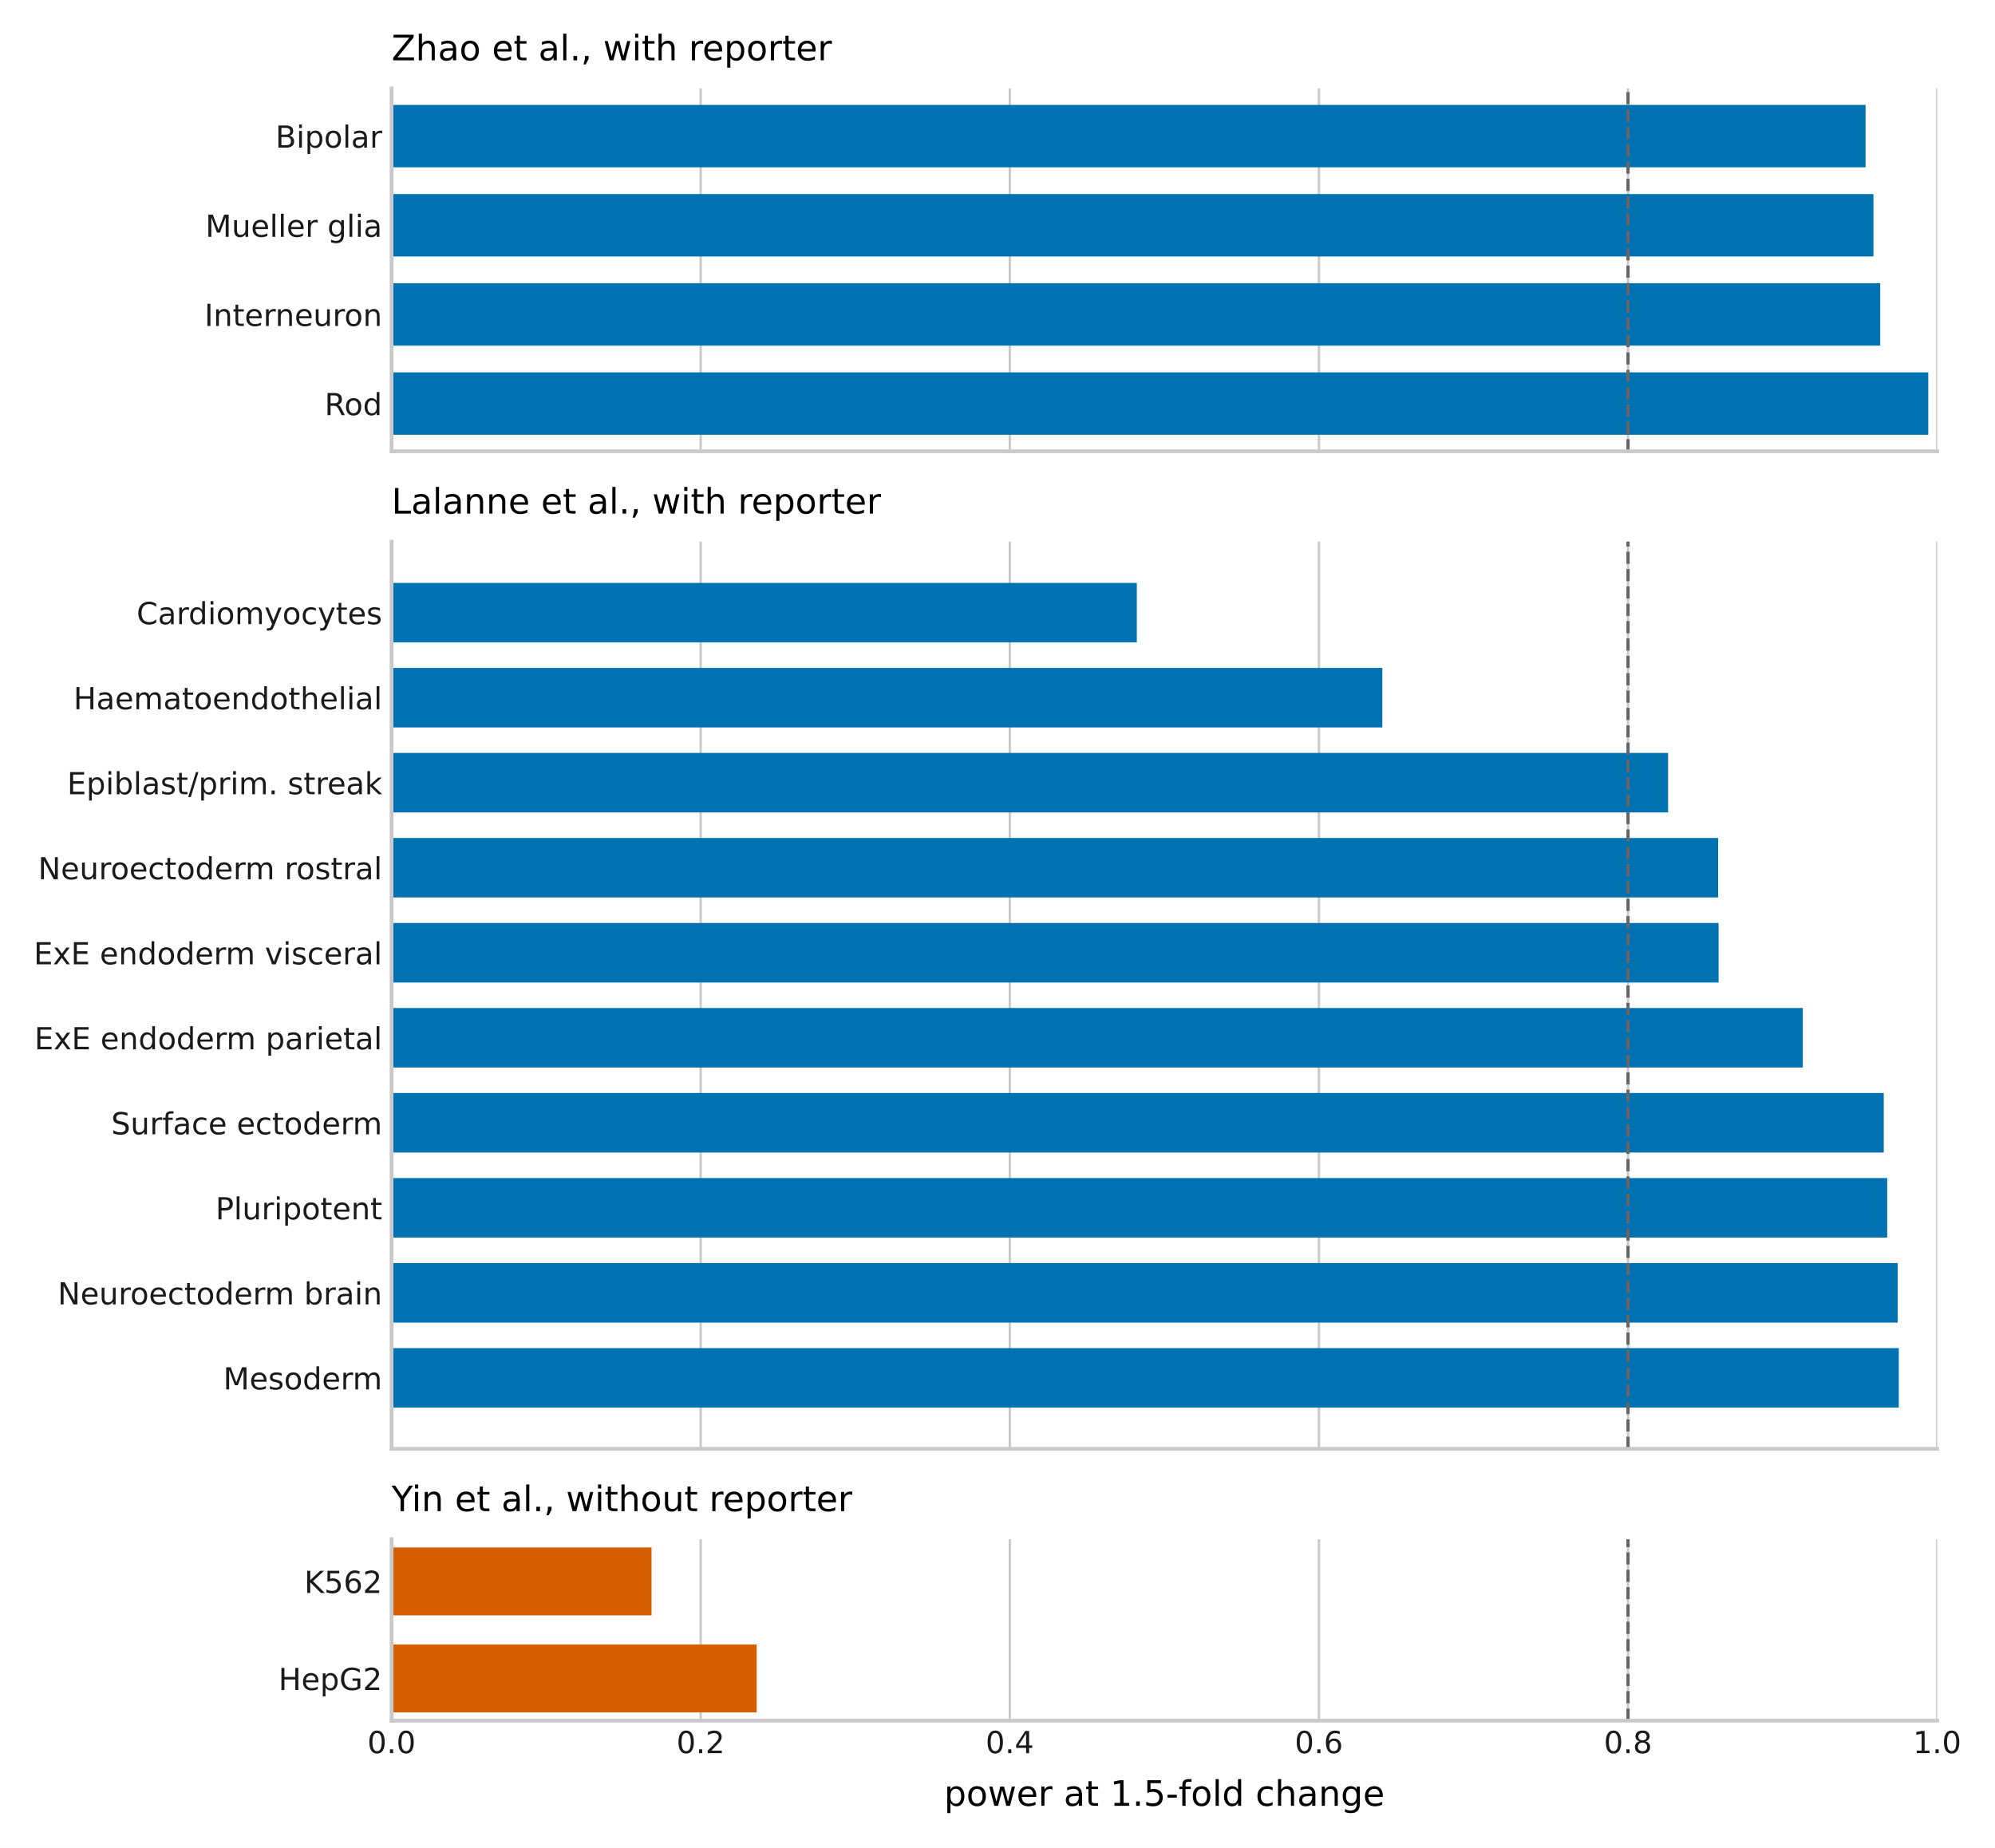
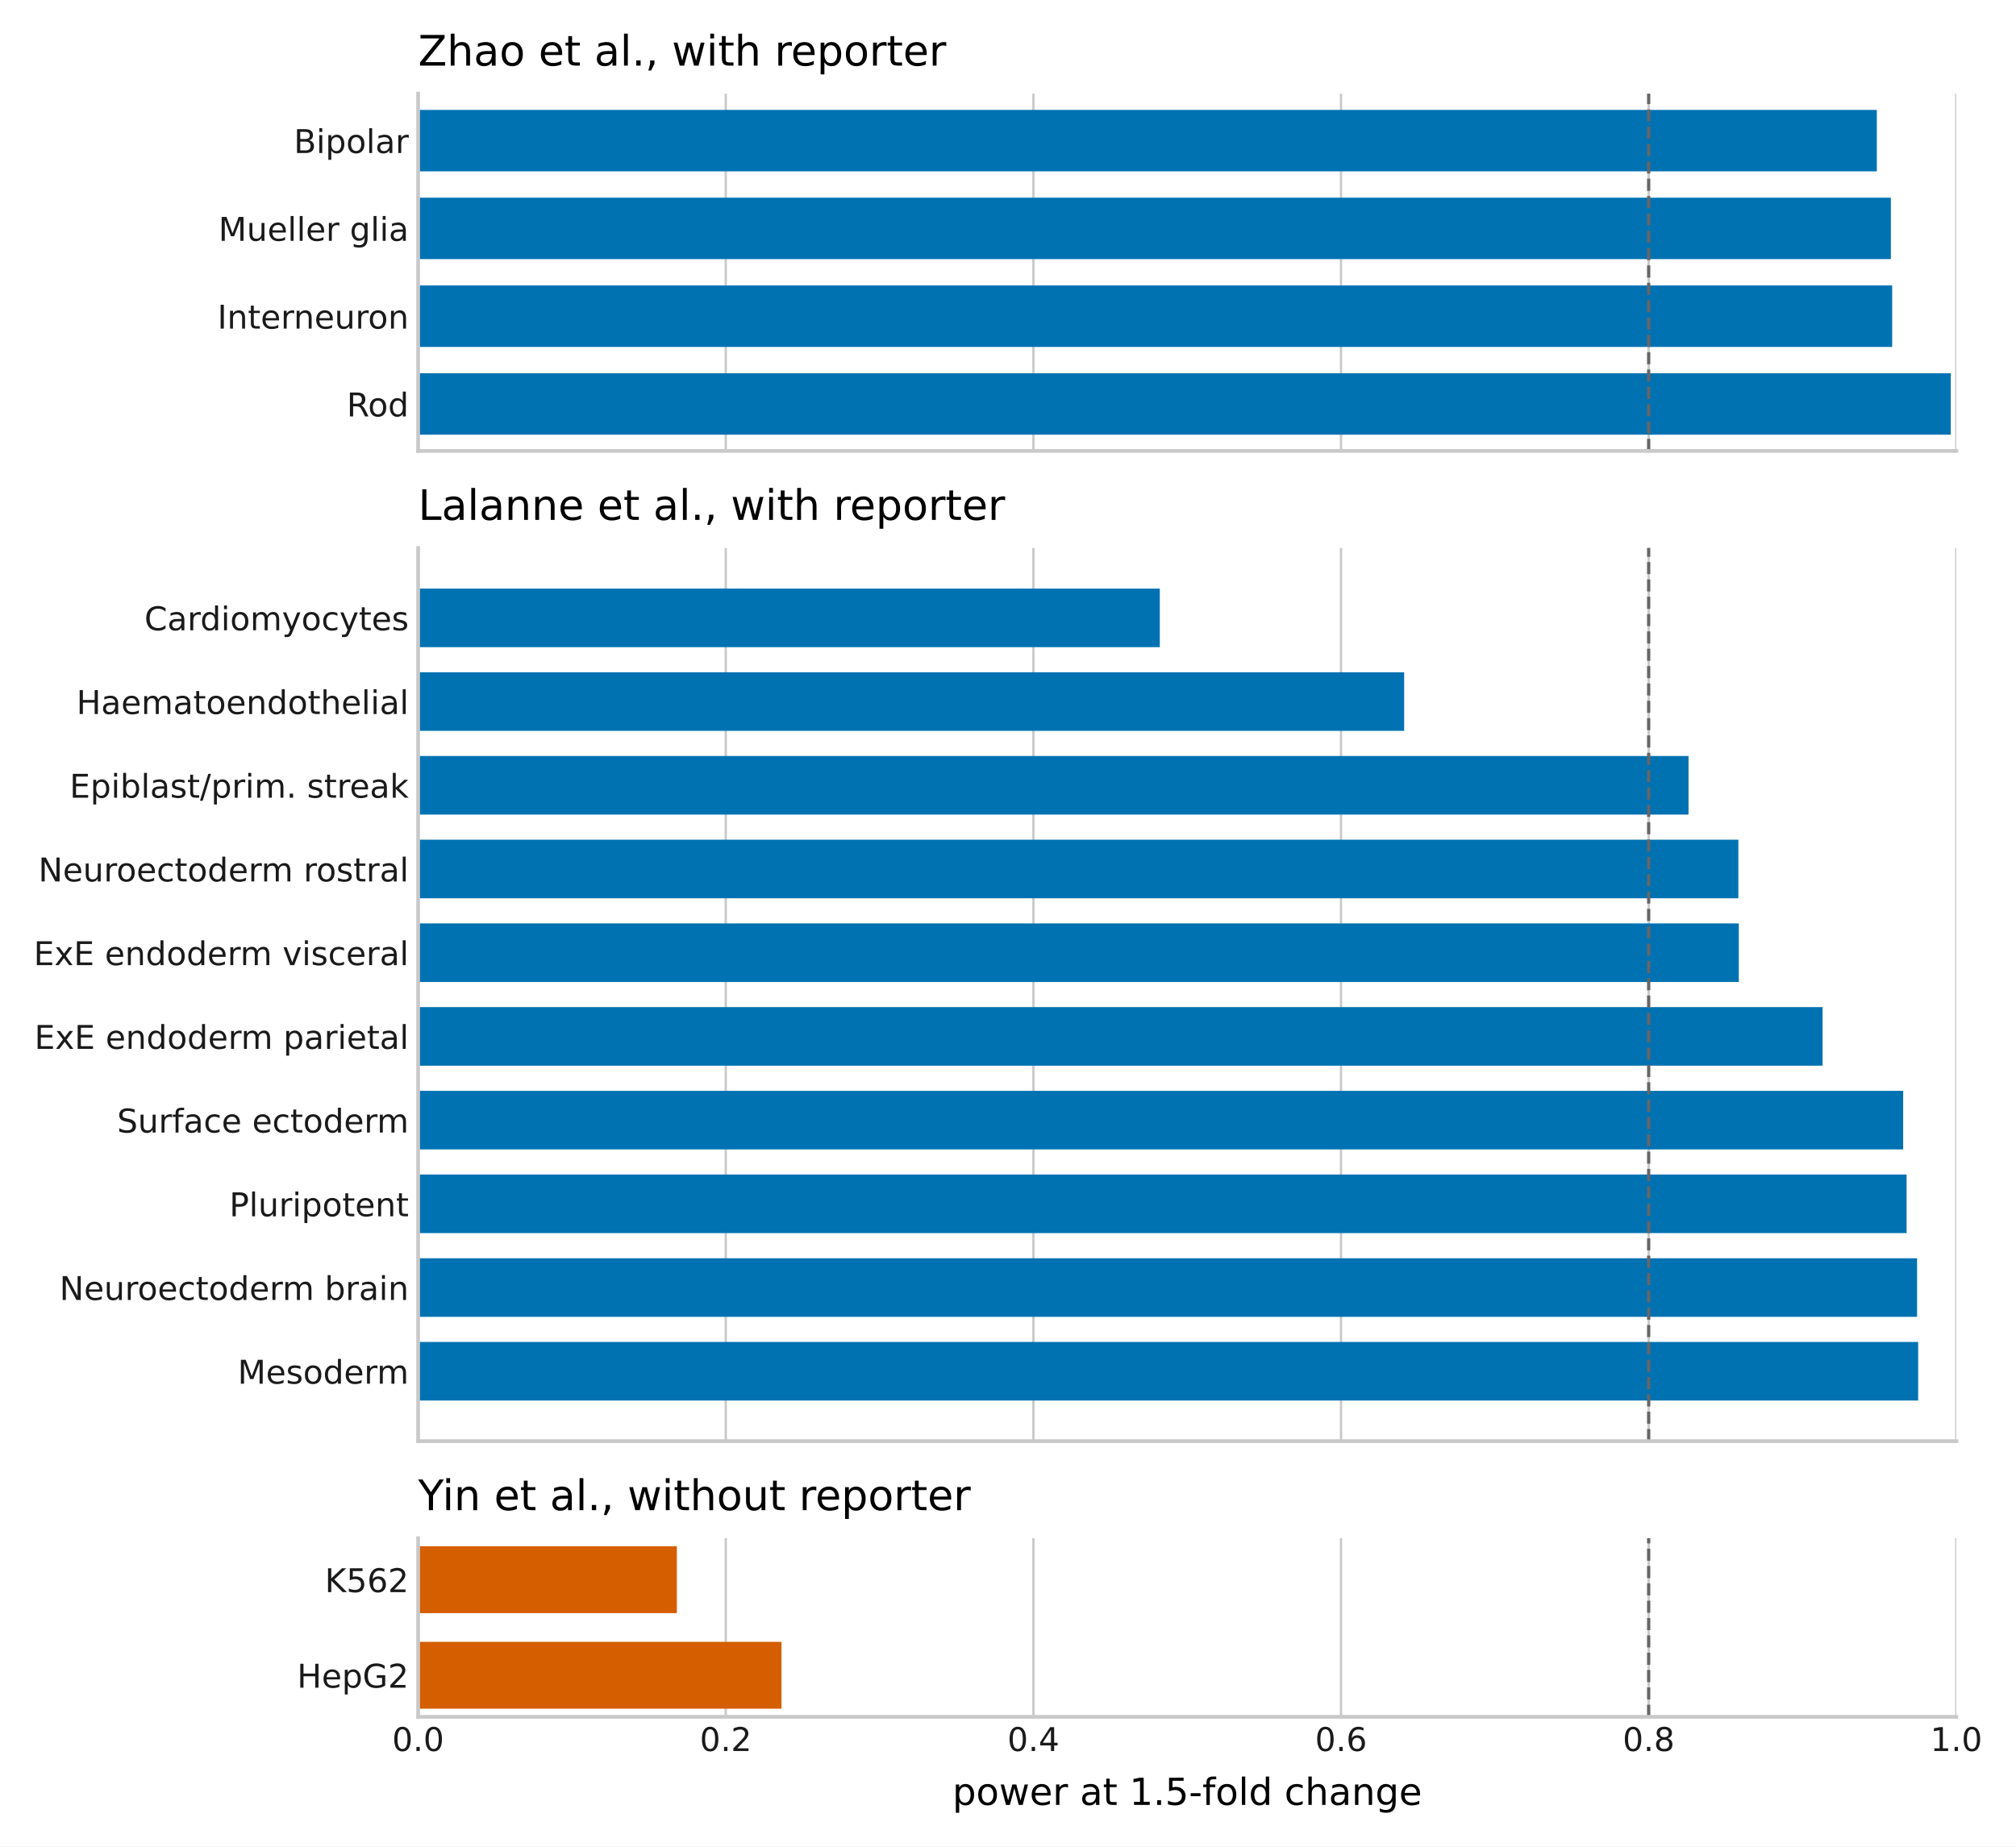
- <svg xmlns="http://www.w3.org/2000/svg" width="426.466pt" height="395.056pt" viewBox="0 0 426.466 395.056" version="1.1">
+ <svg xmlns="http://www.w3.org/2000/svg" width="431.223pt" height="395.036pt" viewBox="0 0 431.223 395.036" version="1.1">
  <defs>
    <style type="text/css">*{stroke-linejoin: round; stroke-linecap: butt}</style>
  </defs>
  <g id="figure_1">
    <g id="patch_1">
-       <path d="M 0 395.056  L 426.466 395.056  L 426.466 0  L 0 0  z " style="fill: #ffffff" />
+       <path d="M 0 395.036  L 431.223 395.036  L 431.223 0  L 0 0  z " style="fill: #ffffff" />
    </g>
    <g id="axes_1">
      <g id="patch_2">
-         <path d="M 83.705 96.478  L 414.098 96.478  L 414.098 18.899  L 83.705 18.899  z " style="fill: #ffffff" />
+         <path d="M 89.436 96.479  L 418.456 96.479  L 418.456 20.039  L 89.436 20.039  z " style="fill: #ffffff" />
      </g>
      <g id="matplotlib.axis_1">
        <g id="xtick_1">
          <g id="line2d_1">
-             <path d="M 83.705 96.478  L 83.705 18.899  " clip-path="url(#p77ab6adb18)" style="fill: none; stroke: #c9c9c9; stroke-width: 0.5; stroke-linecap: square" />
+             <path d="M 89.436 96.479  L 89.436 20.039  " clip-path="url(#p8e786398bf)" style="fill: none; stroke: #c9c9c9; stroke-width: 0.5; stroke-linecap: square" />
          </g>
          <g id="line2d_2" />
        </g>
        <g id="xtick_2">
          <g id="line2d_3">
-             <path d="M 149.784 96.478  L 149.784 18.899  " clip-path="url(#p77ab6adb18)" style="fill: none; stroke: #c9c9c9; stroke-width: 0.5; stroke-linecap: square" />
+             <path d="M 155.24 96.479  L 155.24 20.039  " clip-path="url(#p8e786398bf)" style="fill: none; stroke: #c9c9c9; stroke-width: 0.5; stroke-linecap: square" />
          </g>
          <g id="line2d_4" />
        </g>
        <g id="xtick_3">
          <g id="line2d_5">
-             <path d="M 215.862 96.478  L 215.862 18.899  " clip-path="url(#p77ab6adb18)" style="fill: none; stroke: #c9c9c9; stroke-width: 0.5; stroke-linecap: square" />
+             <path d="M 221.044 96.479  L 221.044 20.039  " clip-path="url(#p8e786398bf)" style="fill: none; stroke: #c9c9c9; stroke-width: 0.5; stroke-linecap: square" />
          </g>
          <g id="line2d_6" />
        </g>
        <g id="xtick_4">
          <g id="line2d_7">
-             <path d="M 281.941 96.478  L 281.941 18.899  " clip-path="url(#p77ab6adb18)" style="fill: none; stroke: #c9c9c9; stroke-width: 0.5; stroke-linecap: square" />
+             <path d="M 286.848 96.479  L 286.848 20.039  " clip-path="url(#p8e786398bf)" style="fill: none; stroke: #c9c9c9; stroke-width: 0.5; stroke-linecap: square" />
          </g>
          <g id="line2d_8" />
        </g>
        <g id="xtick_5">
          <g id="line2d_9">
-             <path d="M 348.019 96.478  L 348.019 18.899  " clip-path="url(#p77ab6adb18)" style="fill: none; stroke: #c9c9c9; stroke-width: 0.5; stroke-linecap: square" />
+             <path d="M 352.652 96.479  L 352.652 20.039  " clip-path="url(#p8e786398bf)" style="fill: none; stroke: #c9c9c9; stroke-width: 0.5; stroke-linecap: square" />
          </g>
          <g id="line2d_10" />
        </g>
        <g id="xtick_6">
          <g id="line2d_11">
-             <path d="M 414.098 96.478  L 414.098 18.899  " clip-path="url(#p77ab6adb18)" style="fill: none; stroke: #c9c9c9; stroke-width: 0.5; stroke-linecap: square" />
+             <path d="M 418.456 96.479  L 418.456 20.039  " clip-path="url(#p8e786398bf)" style="fill: none; stroke: #c9c9c9; stroke-width: 0.5; stroke-linecap: square" />
          </g>
          <g id="line2d_12" />
        </g>
      </g>
      <g id="matplotlib.axis_2">
        <g id="ytick_1">
          <g id="line2d_13" />
          <g id="text_1">
-             <text style="font-size: 6.5px; font-family: 'DejaVu Sans', 'Bitstream Vera Sans', 'Computer Modern Sans Serif', 'Lucida Grande', 'Verdana', 'Geneva', 'Lucid', 'Arial', 'Helvetica', 'Avant Garde', sans-serif; text-anchor: end; fill: #1a1a1a" x="81.705" y="31.566" transform="rotate(-0 81.70523 31.56608)">Bipolar</text>
+             <text style="font-size: 7px; font-family: 'DejaVu Sans', 'Bitstream Vera Sans', 'Computer Modern Sans Serif', 'Lucida Grande', 'Verdana', 'Geneva', 'Lucid', 'Arial', 'Helvetica', 'Avant Garde', sans-serif; text-anchor: end; fill: #1a1a1a" x="87.436" y="32.746" transform="rotate(-0 87.43641 32.74606)">Bipolar</text>
          </g>
        </g>
        <g id="ytick_2">
          <g id="line2d_14" />
          <g id="text_2">
-             <text style="font-size: 6.5px; font-family: 'DejaVu Sans', 'Bitstream Vera Sans', 'Computer Modern Sans Serif', 'Lucida Grande', 'Verdana', 'Geneva', 'Lucid', 'Arial', 'Helvetica', 'Avant Garde', sans-serif; text-anchor: end; fill: #1a1a1a" x="81.705" y="50.627" transform="rotate(-0 81.70523 50.6273)">Mueller glia</text>
+             <text style="font-size: 7px; font-family: 'DejaVu Sans', 'Bitstream Vera Sans', 'Computer Modern Sans Serif', 'Lucida Grande', 'Verdana', 'Geneva', 'Lucid', 'Arial', 'Helvetica', 'Avant Garde', sans-serif; text-anchor: end; fill: #1a1a1a" x="87.436" y="51.527" transform="rotate(-0 87.43641 51.52738)">Mueller glia</text>
          </g>
        </g>
        <g id="ytick_3">
          <g id="line2d_15" />
          <g id="text_3">
-             <text style="font-size: 6.5px; font-family: 'DejaVu Sans', 'Bitstream Vera Sans', 'Computer Modern Sans Serif', 'Lucida Grande', 'Verdana', 'Geneva', 'Lucid', 'Arial', 'Helvetica', 'Avant Garde', sans-serif; text-anchor: end; fill: #1a1a1a" x="81.705" y="69.688" transform="rotate(-0 81.70523 69.68827)">Interneuron</text>
+             <text style="font-size: 7px; font-family: 'DejaVu Sans', 'Bitstream Vera Sans', 'Computer Modern Sans Serif', 'Lucida Grande', 'Verdana', 'Geneva', 'Lucid', 'Arial', 'Helvetica', 'Avant Garde', sans-serif; text-anchor: end; fill: #1a1a1a" x="87.436" y="70.309" transform="rotate(-0 87.43641 70.30871)">Interneuron</text>
          </g>
        </g>
        <g id="ytick_4">
          <g id="line2d_16" />
          <g id="text_4">
-             <text style="font-size: 6.5px; font-family: 'DejaVu Sans', 'Bitstream Vera Sans', 'Computer Modern Sans Serif', 'Lucida Grande', 'Verdana', 'Geneva', 'Lucid', 'Arial', 'Helvetica', 'Avant Garde', sans-serif; text-anchor: end; fill: #1a1a1a" x="81.705" y="88.75" transform="rotate(-0 81.70523 88.74975)">Rod</text>
+             <text style="font-size: 7px; font-family: 'DejaVu Sans', 'Bitstream Vera Sans', 'Computer Modern Sans Serif', 'Lucida Grande', 'Verdana', 'Geneva', 'Lucid', 'Arial', 'Helvetica', 'Avant Garde', sans-serif; text-anchor: end; fill: #1a1a1a" x="87.436" y="89.09" transform="rotate(-0 87.43641 89.09004)">Rod</text>
          </g>
        </g>
      </g>
      <g id="patch_3">
-         <path d="M 83.705 22.425  L 398.798 22.425  L 398.798 35.768  L 83.705 35.768  z " clip-path="url(#p77ab6adb18)" style="fill: #0072b2" />
+         <path d="M 89.436 23.513  L 401.453 23.513  L 401.453 36.66  L 89.436 36.66  z " clip-path="url(#p8e786398bf)" style="fill: #0072b2" />
      </g>
      <g id="patch_4">
-         <path d="M 83.705 41.486  L 400.476 41.486  L 400.476 54.829  L 83.705 54.829  z " clip-path="url(#p77ab6adb18)" style="fill: #0072b2" />
+         <path d="M 89.436 42.294  L 404.459 42.294  L 404.459 55.441  L 89.436 55.441  z " clip-path="url(#p8e786398bf)" style="fill: #0072b2" />
      </g>
      <g id="patch_5">
-         <path d="M 83.705 60.548  L 401.931 60.548  L 401.931 73.89  L 83.705 73.89  z " clip-path="url(#p77ab6adb18)" style="fill: #0072b2" />
+         <path d="M 89.436 61.076  L 404.738 61.076  L 404.738 74.223  L 89.436 74.223  z " clip-path="url(#p8e786398bf)" style="fill: #0072b2" />
      </g>
      <g id="patch_6">
-         <path d="M 83.705 79.609  L 412.202 79.609  L 412.202 92.952  L 83.705 92.952  z " clip-path="url(#p77ab6adb18)" style="fill: #0072b2" />
+         <path d="M 89.436 79.857  L 417.268 79.857  L 417.268 93.004  L 89.436 93.004  z " clip-path="url(#p8e786398bf)" style="fill: #0072b2" />
      </g>
      <g id="line2d_17">
-         <path d="M 348.019 96.478  L 348.019 18.899  " clip-path="url(#p77ab6adb18)" style="fill: none; stroke-dasharray: 2.59,1.12; stroke-dashoffset: 0; stroke: #666666; stroke-width: 0.7" />
+         <path d="M 352.652 96.479  L 352.652 20.039  " clip-path="url(#p8e786398bf)" style="fill: none; stroke-dasharray: 2.59,1.12; stroke-dashoffset: 0; stroke: #666666; stroke-width: 0.7" />
      </g>
      <g id="patch_7">
-         <path d="M 83.705 96.478  L 83.705 18.899  " style="fill: none; stroke: #c9c9c9; stroke-width: 0.8; stroke-linejoin: miter; stroke-linecap: square" />
+         <path d="M 89.436 96.479  L 89.436 20.039  " style="fill: none; stroke: #c9c9c9; stroke-width: 0.8; stroke-linejoin: miter; stroke-linecap: square" />
      </g>
      <g id="patch_8">
-         <path d="M 83.705 96.478  L 414.098 96.478  " style="fill: none; stroke: #c9c9c9; stroke-width: 0.8; stroke-linejoin: miter; stroke-linecap: square" />
+         <path d="M 89.436 96.479  L 418.456 96.479  " style="fill: none; stroke: #c9c9c9; stroke-width: 0.8; stroke-linejoin: miter; stroke-linecap: square" />
      </g>
      <g id="text_5">
-         <text style="font-size: 7.5px; font-family: 'DejaVu Sans', 'Bitstream Vera Sans', 'Computer Modern Sans Serif', 'Lucida Grande', 'Verdana', 'Geneva', 'Lucid', 'Arial', 'Helvetica', 'Avant Garde', sans-serif; text-anchor: start" x="83.705" y="12.899" transform="rotate(-0 83.70523 12.89883)">Zhao et al., with reporter</text>
+         <text style="font-size: 9px; font-family: 'DejaVu Sans', 'Bitstream Vera Sans', 'Computer Modern Sans Serif', 'Lucida Grande', 'Verdana', 'Geneva', 'Lucid', 'Arial', 'Helvetica', 'Avant Garde', sans-serif; text-anchor: start" x="89.436" y="14.039" transform="rotate(-0 89.43641 14.03859)">Zhao et al., with reporter</text>
      </g>
    </g>
    <g id="axes_2">
      <g id="patch_9">
-         <path d="M 83.705 309.746  L 414.098 309.746  L 414.098 115.798  L 83.705 115.798  z " style="fill: #ffffff" />
+         <path d="M 89.436 308.339  L 418.456 308.339  L 418.456 117.239  L 89.436 117.239  z " style="fill: #ffffff" />
      </g>
      <g id="matplotlib.axis_3">
        <g id="xtick_7">
          <g id="line2d_18">
-             <path d="M 83.705 309.746  L 83.705 115.798  " clip-path="url(#p8d967ccd4c)" style="fill: none; stroke: #c9c9c9; stroke-width: 0.5; stroke-linecap: square" />
+             <path d="M 89.436 308.339  L 89.436 117.239  " clip-path="url(#pe00ef1f919)" style="fill: none; stroke: #c9c9c9; stroke-width: 0.5; stroke-linecap: square" />
          </g>
          <g id="line2d_19" />
        </g>
        <g id="xtick_8">
          <g id="line2d_20">
-             <path d="M 149.784 309.746  L 149.784 115.798  " clip-path="url(#p8d967ccd4c)" style="fill: none; stroke: #c9c9c9; stroke-width: 0.5; stroke-linecap: square" />
+             <path d="M 155.24 308.339  L 155.24 117.239  " clip-path="url(#pe00ef1f919)" style="fill: none; stroke: #c9c9c9; stroke-width: 0.5; stroke-linecap: square" />
          </g>
          <g id="line2d_21" />
        </g>
        <g id="xtick_9">
          <g id="line2d_22">
-             <path d="M 215.862 309.746  L 215.862 115.798  " clip-path="url(#p8d967ccd4c)" style="fill: none; stroke: #c9c9c9; stroke-width: 0.5; stroke-linecap: square" />
+             <path d="M 221.044 308.339  L 221.044 117.239  " clip-path="url(#pe00ef1f919)" style="fill: none; stroke: #c9c9c9; stroke-width: 0.5; stroke-linecap: square" />
          </g>
          <g id="line2d_23" />
        </g>
        <g id="xtick_10">
          <g id="line2d_24">
-             <path d="M 281.941 309.746  L 281.941 115.798  " clip-path="url(#p8d967ccd4c)" style="fill: none; stroke: #c9c9c9; stroke-width: 0.5; stroke-linecap: square" />
+             <path d="M 286.848 308.339  L 286.848 117.239  " clip-path="url(#pe00ef1f919)" style="fill: none; stroke: #c9c9c9; stroke-width: 0.5; stroke-linecap: square" />
          </g>
          <g id="line2d_25" />
        </g>
        <g id="xtick_11">
          <g id="line2d_26">
-             <path d="M 348.019 309.746  L 348.019 115.798  " clip-path="url(#p8d967ccd4c)" style="fill: none; stroke: #c9c9c9; stroke-width: 0.5; stroke-linecap: square" />
+             <path d="M 352.652 308.339  L 352.652 117.239  " clip-path="url(#pe00ef1f919)" style="fill: none; stroke: #c9c9c9; stroke-width: 0.5; stroke-linecap: square" />
          </g>
          <g id="line2d_27" />
        </g>
        <g id="xtick_12">
          <g id="line2d_28">
-             <path d="M 414.098 309.746  L 414.098 115.798  " clip-path="url(#p8d967ccd4c)" style="fill: none; stroke: #c9c9c9; stroke-width: 0.5; stroke-linecap: square" />
+             <path d="M 418.456 308.339  L 418.456 117.239  " clip-path="url(#pe00ef1f919)" style="fill: none; stroke: #c9c9c9; stroke-width: 0.5; stroke-linecap: square" />
          </g>
          <g id="line2d_29" />
        </g>
      </g>
      <g id="matplotlib.axis_4">
        <g id="ytick_5">
          <g id="line2d_30" />
          <g id="text_6">
-             <text style="font-size: 6.5px; font-family: 'DejaVu Sans', 'Bitstream Vera Sans', 'Computer Modern Sans Serif', 'Lucida Grande', 'Verdana', 'Geneva', 'Lucid', 'Arial', 'Helvetica', 'Avant Garde', sans-serif; text-anchor: end; fill: #1a1a1a" x="81.705" y="133.445" transform="rotate(-0 81.70523 133.4452)">Cardiomyocytes</text>
+             <text style="font-size: 7px; font-family: 'DejaVu Sans', 'Bitstream Vera Sans', 'Computer Modern Sans Serif', 'Lucida Grande', 'Verdana', 'Geneva', 'Lucid', 'Arial', 'Helvetica', 'Avant Garde', sans-serif; text-anchor: end; fill: #1a1a1a" x="87.436" y="134.853" transform="rotate(-0 87.43641 134.8529)">Cardiomyocytes</text>
          </g>
        </g>
        <g id="ytick_6">
          <g id="line2d_31" />
          <g id="text_7">
-             <text style="font-size: 6.5px; font-family: 'DejaVu Sans', 'Bitstream Vera Sans', 'Computer Modern Sans Serif', 'Lucida Grande', 'Verdana', 'Geneva', 'Lucid', 'Arial', 'Helvetica', 'Avant Garde', sans-serif; text-anchor: end; fill: #1a1a1a" x="81.705" y="151.622" transform="rotate(-0 81.70523 151.6222)">Haematoendothelial</text>
+             <text style="font-size: 7px; font-family: 'DejaVu Sans', 'Bitstream Vera Sans', 'Computer Modern Sans Serif', 'Lucida Grande', 'Verdana', 'Geneva', 'Lucid', 'Arial', 'Helvetica', 'Avant Garde', sans-serif; text-anchor: end; fill: #1a1a1a" x="87.436" y="152.763" transform="rotate(-0 87.43641 152.7629)">Haematoendothelial</text>
          </g>
        </g>
        <g id="ytick_7">
          <g id="line2d_32" />
          <g id="text_8">
-             <text style="font-size: 6.5px; font-family: 'DejaVu Sans', 'Bitstream Vera Sans', 'Computer Modern Sans Serif', 'Lucida Grande', 'Verdana', 'Geneva', 'Lucid', 'Arial', 'Helvetica', 'Avant Garde', sans-serif; text-anchor: end; fill: #1a1a1a" x="81.705" y="169.799" transform="rotate(-0 81.70523 169.7991)">Epiblast/prim. streak</text>
+             <text style="font-size: 7px; font-family: 'DejaVu Sans', 'Bitstream Vera Sans', 'Computer Modern Sans Serif', 'Lucida Grande', 'Verdana', 'Geneva', 'Lucid', 'Arial', 'Helvetica', 'Avant Garde', sans-serif; text-anchor: end; fill: #1a1a1a" x="87.436" y="170.673" transform="rotate(-0 87.43641 170.673)">Epiblast/prim. streak</text>
          </g>
        </g>
        <g id="ytick_8">
          <g id="line2d_33" />
          <g id="text_9">
-             <text style="font-size: 6.5px; font-family: 'DejaVu Sans', 'Bitstream Vera Sans', 'Computer Modern Sans Serif', 'Lucida Grande', 'Verdana', 'Geneva', 'Lucid', 'Arial', 'Helvetica', 'Avant Garde', sans-serif; text-anchor: end; fill: #1a1a1a" x="81.705" y="187.976" transform="rotate(-0 81.70523 187.9761)">Neuroectoderm rostral</text>
+             <text style="font-size: 7px; font-family: 'DejaVu Sans', 'Bitstream Vera Sans', 'Computer Modern Sans Serif', 'Lucida Grande', 'Verdana', 'Geneva', 'Lucid', 'Arial', 'Helvetica', 'Avant Garde', sans-serif; text-anchor: end; fill: #1a1a1a" x="87.436" y="188.583" transform="rotate(-0 87.43641 188.583)">Neuroectoderm rostral</text>
          </g>
        </g>
        <g id="ytick_9">
          <g id="line2d_34" />
          <g id="text_10">
-             <text style="font-size: 6.5px; font-family: 'DejaVu Sans', 'Bitstream Vera Sans', 'Computer Modern Sans Serif', 'Lucida Grande', 'Verdana', 'Geneva', 'Lucid', 'Arial', 'Helvetica', 'Avant Garde', sans-serif; text-anchor: end; fill: #1a1a1a" x="81.705" y="206.153" transform="rotate(-0 81.70523 206.153)">ExE endoderm visceral</text>
+             <text style="font-size: 7px; font-family: 'DejaVu Sans', 'Bitstream Vera Sans', 'Computer Modern Sans Serif', 'Lucida Grande', 'Verdana', 'Geneva', 'Lucid', 'Arial', 'Helvetica', 'Avant Garde', sans-serif; text-anchor: end; fill: #1a1a1a" x="87.436" y="206.493" transform="rotate(-0 87.43641 206.493)">ExE endoderm visceral</text>
          </g>
        </g>
        <g id="ytick_10">
          <g id="line2d_35" />
          <g id="text_11">
-             <text style="font-size: 6.5px; font-family: 'DejaVu Sans', 'Bitstream Vera Sans', 'Computer Modern Sans Serif', 'Lucida Grande', 'Verdana', 'Geneva', 'Lucid', 'Arial', 'Helvetica', 'Avant Garde', sans-serif; text-anchor: end; fill: #1a1a1a" x="81.705" y="224.33" transform="rotate(-0 81.70523 224.3299)">ExE endoderm parietal</text>
+             <text style="font-size: 7px; font-family: 'DejaVu Sans', 'Bitstream Vera Sans', 'Computer Modern Sans Serif', 'Lucida Grande', 'Verdana', 'Geneva', 'Lucid', 'Arial', 'Helvetica', 'Avant Garde', sans-serif; text-anchor: end; fill: #1a1a1a" x="87.436" y="224.403" transform="rotate(-0 87.43641 224.4031)">ExE endoderm parietal</text>
          </g>
        </g>
        <g id="ytick_11">
          <g id="line2d_36" />
          <g id="text_12">
-             <text style="font-size: 6.5px; font-family: 'DejaVu Sans', 'Bitstream Vera Sans', 'Computer Modern Sans Serif', 'Lucida Grande', 'Verdana', 'Geneva', 'Lucid', 'Arial', 'Helvetica', 'Avant Garde', sans-serif; text-anchor: end; fill: #1a1a1a" x="81.705" y="242.507" transform="rotate(-0 81.70523 242.5069)">Surface ectoderm</text>
+             <text style="font-size: 7px; font-family: 'DejaVu Sans', 'Bitstream Vera Sans', 'Computer Modern Sans Serif', 'Lucida Grande', 'Verdana', 'Geneva', 'Lucid', 'Arial', 'Helvetica', 'Avant Garde', sans-serif; text-anchor: end; fill: #1a1a1a" x="87.436" y="242.313" transform="rotate(-0 87.43641 242.3131)">Surface ectoderm</text>
          </g>
        </g>
        <g id="ytick_12">
          <g id="line2d_37" />
          <g id="text_13">
-             <text style="font-size: 6.5px; font-family: 'DejaVu Sans', 'Bitstream Vera Sans', 'Computer Modern Sans Serif', 'Lucida Grande', 'Verdana', 'Geneva', 'Lucid', 'Arial', 'Helvetica', 'Avant Garde', sans-serif; text-anchor: end; fill: #1a1a1a" x="81.705" y="260.684" transform="rotate(-0 81.70523 260.6838)">Pluripotent</text>
+             <text style="font-size: 7px; font-family: 'DejaVu Sans', 'Bitstream Vera Sans', 'Computer Modern Sans Serif', 'Lucida Grande', 'Verdana', 'Geneva', 'Lucid', 'Arial', 'Helvetica', 'Avant Garde', sans-serif; text-anchor: end; fill: #1a1a1a" x="87.436" y="260.223" transform="rotate(-0 87.43641 260.2231)">Pluripotent</text>
          </g>
        </g>
        <g id="ytick_13">
          <g id="line2d_38" />
          <g id="text_14">
-             <text style="font-size: 6.5px; font-family: 'DejaVu Sans', 'Bitstream Vera Sans', 'Computer Modern Sans Serif', 'Lucida Grande', 'Verdana', 'Geneva', 'Lucid', 'Arial', 'Helvetica', 'Avant Garde', sans-serif; text-anchor: end; fill: #1a1a1a" x="81.705" y="278.861" transform="rotate(-0 81.70523 278.8608)">Neuroectoderm brain</text>
+             <text style="font-size: 7px; font-family: 'DejaVu Sans', 'Bitstream Vera Sans', 'Computer Modern Sans Serif', 'Lucida Grande', 'Verdana', 'Geneva', 'Lucid', 'Arial', 'Helvetica', 'Avant Garde', sans-serif; text-anchor: end; fill: #1a1a1a" x="87.436" y="278.133" transform="rotate(-0 87.43641 278.1331)">Neuroectoderm brain</text>
          </g>
        </g>
        <g id="ytick_14">
          <g id="line2d_39" />
          <g id="text_15">
-             <text style="font-size: 6.5px; font-family: 'DejaVu Sans', 'Bitstream Vera Sans', 'Computer Modern Sans Serif', 'Lucida Grande', 'Verdana', 'Geneva', 'Lucid', 'Arial', 'Helvetica', 'Avant Garde', sans-serif; text-anchor: end; fill: #1a1a1a" x="81.705" y="297.038" transform="rotate(-0 81.70523 297.0377)">Mesoderm</text>
+             <text style="font-size: 7px; font-family: 'DejaVu Sans', 'Bitstream Vera Sans', 'Computer Modern Sans Serif', 'Lucida Grande', 'Verdana', 'Geneva', 'Lucid', 'Arial', 'Helvetica', 'Avant Garde', sans-serif; text-anchor: end; fill: #1a1a1a" x="87.436" y="296.043" transform="rotate(-0 87.43641 296.0432)">Mesoderm</text>
          </g>
        </g>
      </g>
      <g id="patch_10">
-         <path d="M 83.705 124.614  L 243.014 124.614  L 243.014 137.338  L 83.705 137.338  z " clip-path="url(#p8d967ccd4c)" style="fill: #0072b2" />
+         <path d="M 89.436 125.925  L 248.083 125.925  L 248.083 138.462  L 89.436 138.462  z " clip-path="url(#pe00ef1f919)" style="fill: #0072b2" />
      </g>
      <g id="patch_11">
-         <path d="M 83.705 142.791  L 295.498 142.791  L 295.498 155.515  L 83.705 155.515  z " clip-path="url(#p8d967ccd4c)" style="fill: #0072b2" />
+         <path d="M 89.436 143.835  L 300.35 143.835  L 300.35 156.372  L 89.436 156.372  z " clip-path="url(#pe00ef1f919)" style="fill: #0072b2" />
      </g>
      <g id="patch_12">
-         <path d="M 83.705 160.968  L 356.58 160.968  L 356.58 173.692  L 83.705 173.692  z " clip-path="url(#p8d967ccd4c)" style="fill: #0072b2" />
+         <path d="M 89.436 161.745  L 361.178 161.745  L 361.178 174.282  L 89.436 174.282  z " clip-path="url(#pe00ef1f919)" style="fill: #0072b2" />
      </g>
      <g id="patch_13">
-         <path d="M 83.705 179.145  L 367.281 179.145  L 367.281 191.869  L 83.705 191.869  z " clip-path="url(#p8d967ccd4c)" style="fill: #0072b2" />
+         <path d="M 89.436 179.655  L 371.835 179.655  L 371.835 192.192  L 89.436 192.192  z " clip-path="url(#pe00ef1f919)" style="fill: #0072b2" />
      </g>
      <g id="patch_14">
-         <path d="M 83.705 197.322  L 367.379 197.322  L 367.379 210.045  L 83.705 210.045  z " clip-path="url(#p8d967ccd4c)" style="fill: #0072b2" />
+         <path d="M 89.436 197.565  L 371.932 197.565  L 371.932 210.102  L 89.436 210.102  z " clip-path="url(#pe00ef1f919)" style="fill: #0072b2" />
      </g>
      <g id="patch_15">
-         <path d="M 83.705 215.499  L 385.376 215.499  L 385.376 228.222  L 83.705 228.222  z " clip-path="url(#p8d967ccd4c)" style="fill: #0072b2" />
+         <path d="M 89.436 215.475  L 389.854 215.475  L 389.854 228.012  L 89.436 228.012  z " clip-path="url(#pe00ef1f919)" style="fill: #0072b2" />
      </g>
      <g id="patch_16">
-         <path d="M 83.705 233.675  L 402.683 233.675  L 402.683 246.399  L 83.705 246.399  z " clip-path="url(#p8d967ccd4c)" style="fill: #0072b2" />
+         <path d="M 89.436 233.385  L 407.089 233.385  L 407.089 245.922  L 89.436 245.922  z " clip-path="url(#pe00ef1f919)" style="fill: #0072b2" />
      </g>
      <g id="patch_17">
-         <path d="M 83.705 251.852  L 403.421 251.852  L 403.421 264.576  L 83.705 264.576  z " clip-path="url(#p8d967ccd4c)" style="fill: #0072b2" />
+         <path d="M 89.436 251.295  L 407.824 251.295  L 407.824 263.832  L 89.436 263.832  z " clip-path="url(#pe00ef1f919)" style="fill: #0072b2" />
      </g>
      <g id="patch_18">
-         <path d="M 83.705 270.029  L 405.666 270.029  L 405.666 282.753  L 83.705 282.753  z " clip-path="url(#p8d967ccd4c)" style="fill: #0072b2" />
+         <path d="M 89.436 269.205  L 410.06 269.205  L 410.06 281.742  L 89.436 281.742  z " clip-path="url(#pe00ef1f919)" style="fill: #0072b2" />
      </g>
      <g id="patch_19">
-         <path d="M 83.705 288.206  L 405.899 288.206  L 405.899 300.93  L 83.705 300.93  z " clip-path="url(#p8d967ccd4c)" style="fill: #0072b2" />
+         <path d="M 89.436 287.115  L 410.292 287.115  L 410.292 299.652  L 89.436 299.652  z " clip-path="url(#pe00ef1f919)" style="fill: #0072b2" />
      </g>
      <g id="line2d_40">
-         <path d="M 348.019 309.746  L 348.019 115.798  " clip-path="url(#p8d967ccd4c)" style="fill: none; stroke-dasharray: 2.59,1.12; stroke-dashoffset: 0; stroke: #666666; stroke-width: 0.7" />
+         <path d="M 352.652 308.339  L 352.652 117.239  " clip-path="url(#pe00ef1f919)" style="fill: none; stroke-dasharray: 2.59,1.12; stroke-dashoffset: 0; stroke: #666666; stroke-width: 0.7" />
      </g>
      <g id="patch_20">
-         <path d="M 83.705 309.746  L 83.705 115.798  " style="fill: none; stroke: #c9c9c9; stroke-width: 0.8; stroke-linejoin: miter; stroke-linecap: square" />
+         <path d="M 89.436 308.339  L 89.436 117.239  " style="fill: none; stroke: #c9c9c9; stroke-width: 0.8; stroke-linejoin: miter; stroke-linecap: square" />
      </g>
      <g id="patch_21">
-         <path d="M 83.705 309.746  L 414.098 309.746  " style="fill: none; stroke: #c9c9c9; stroke-width: 0.8; stroke-linejoin: miter; stroke-linecap: square" />
+         <path d="M 89.436 308.339  L 418.456 308.339  " style="fill: none; stroke: #c9c9c9; stroke-width: 0.8; stroke-linejoin: miter; stroke-linecap: square" />
      </g>
      <g id="text_16">
-         <text style="font-size: 7.5px; font-family: 'DejaVu Sans', 'Bitstream Vera Sans', 'Computer Modern Sans Serif', 'Lucida Grande', 'Verdana', 'Geneva', 'Lucid', 'Arial', 'Helvetica', 'Avant Garde', sans-serif; text-anchor: start" x="83.705" y="109.798" transform="rotate(-0 83.70523 109.798)">Lalanne et al., with reporter</text>
+         <text style="font-size: 9px; font-family: 'DejaVu Sans', 'Bitstream Vera Sans', 'Computer Modern Sans Serif', 'Lucida Grande', 'Verdana', 'Geneva', 'Lucid', 'Arial', 'Helvetica', 'Avant Garde', sans-serif; text-anchor: start" x="89.436" y="111.239" transform="rotate(-0 89.43641 111.2386)">Lalanne et al., with reporter</text>
      </g>
    </g>
    <g id="axes_3">
      <g id="patch_22">
-         <path d="M 83.705 367.856  L 414.098 367.856  L 414.098 329.066  L 83.705 329.066  z " style="fill: #ffffff" />
+         <path d="M 89.436 367.319  L 418.456 367.319  L 418.456 329.099  L 89.436 329.099  z " style="fill: #ffffff" />
      </g>
      <g id="matplotlib.axis_5">
        <g id="xtick_13">
          <g id="line2d_41">
-             <path d="M 83.705 367.856  L 83.705 329.066  " clip-path="url(#p14e7e18e08)" style="fill: none; stroke: #c9c9c9; stroke-width: 0.5; stroke-linecap: square" />
+             <path d="M 89.436 367.319  L 89.436 329.099  " clip-path="url(#p22c24e8294)" style="fill: none; stroke: #c9c9c9; stroke-width: 0.5; stroke-linecap: square" />
          </g>
          <g id="line2d_42" />
          <g id="text_17">
-             <text style="font-size: 6.5px; font-family: 'DejaVu Sans', 'Bitstream Vera Sans', 'Computer Modern Sans Serif', 'Lucida Grande', 'Verdana', 'Geneva', 'Lucid', 'Arial', 'Helvetica', 'Avant Garde', sans-serif; text-anchor: middle; fill: #1a1a1a" x="83.705" y="374.794" transform="rotate(-0 83.70523 374.794)">0.0</text>
+             <text style="font-size: 7px; font-family: 'DejaVu Sans', 'Bitstream Vera Sans', 'Computer Modern Sans Serif', 'Lucida Grande', 'Verdana', 'Geneva', 'Lucid', 'Arial', 'Helvetica', 'Avant Garde', sans-serif; text-anchor: middle; fill: #1a1a1a" x="89.436" y="374.637" transform="rotate(-0 89.43641 374.6375)">0.0</text>
          </g>
        </g>
        <g id="xtick_14">
          <g id="line2d_43">
-             <path d="M 149.784 367.856  L 149.784 329.066  " clip-path="url(#p14e7e18e08)" style="fill: none; stroke: #c9c9c9; stroke-width: 0.5; stroke-linecap: square" />
+             <path d="M 155.24 367.319  L 155.24 329.099  " clip-path="url(#p22c24e8294)" style="fill: none; stroke: #c9c9c9; stroke-width: 0.5; stroke-linecap: square" />
          </g>
          <g id="line2d_44" />
          <g id="text_18">
-             <text style="font-size: 6.5px; font-family: 'DejaVu Sans', 'Bitstream Vera Sans', 'Computer Modern Sans Serif', 'Lucida Grande', 'Verdana', 'Geneva', 'Lucid', 'Arial', 'Helvetica', 'Avant Garde', sans-serif; text-anchor: middle; fill: #1a1a1a" x="149.784" y="374.794" transform="rotate(-0 149.7837 374.794)">0.2</text>
+             <text style="font-size: 7px; font-family: 'DejaVu Sans', 'Bitstream Vera Sans', 'Computer Modern Sans Serif', 'Lucida Grande', 'Verdana', 'Geneva', 'Lucid', 'Arial', 'Helvetica', 'Avant Garde', sans-serif; text-anchor: middle; fill: #1a1a1a" x="155.24" y="374.637" transform="rotate(-0 155.2404 374.6375)">0.2</text>
          </g>
        </g>
        <g id="xtick_15">
          <g id="line2d_45">
-             <path d="M 215.862 367.856  L 215.862 329.066  " clip-path="url(#p14e7e18e08)" style="fill: none; stroke: #c9c9c9; stroke-width: 0.5; stroke-linecap: square" />
+             <path d="M 221.044 367.319  L 221.044 329.099  " clip-path="url(#p22c24e8294)" style="fill: none; stroke: #c9c9c9; stroke-width: 0.5; stroke-linecap: square" />
          </g>
          <g id="line2d_46" />
          <g id="text_19">
-             <text style="font-size: 6.5px; font-family: 'DejaVu Sans', 'Bitstream Vera Sans', 'Computer Modern Sans Serif', 'Lucida Grande', 'Verdana', 'Geneva', 'Lucid', 'Arial', 'Helvetica', 'Avant Garde', sans-serif; text-anchor: middle; fill: #1a1a1a" x="215.862" y="374.794" transform="rotate(-0 215.8622 374.794)">0.4</text>
+             <text style="font-size: 7px; font-family: 'DejaVu Sans', 'Bitstream Vera Sans', 'Computer Modern Sans Serif', 'Lucida Grande', 'Verdana', 'Geneva', 'Lucid', 'Arial', 'Helvetica', 'Avant Garde', sans-serif; text-anchor: middle; fill: #1a1a1a" x="221.044" y="374.637" transform="rotate(-0 221.0444 374.6375)">0.4</text>
          </g>
        </g>
        <g id="xtick_16">
          <g id="line2d_47">
-             <path d="M 281.941 367.856  L 281.941 329.066  " clip-path="url(#p14e7e18e08)" style="fill: none; stroke: #c9c9c9; stroke-width: 0.5; stroke-linecap: square" />
+             <path d="M 286.848 367.319  L 286.848 329.099  " clip-path="url(#p22c24e8294)" style="fill: none; stroke: #c9c9c9; stroke-width: 0.5; stroke-linecap: square" />
          </g>
          <g id="line2d_48" />
          <g id="text_20">
-             <text style="font-size: 6.5px; font-family: 'DejaVu Sans', 'Bitstream Vera Sans', 'Computer Modern Sans Serif', 'Lucida Grande', 'Verdana', 'Geneva', 'Lucid', 'Arial', 'Helvetica', 'Avant Garde', sans-serif; text-anchor: middle; fill: #1a1a1a" x="281.941" y="374.794" transform="rotate(-0 281.9407 374.794)">0.6</text>
+             <text style="font-size: 7px; font-family: 'DejaVu Sans', 'Bitstream Vera Sans', 'Computer Modern Sans Serif', 'Lucida Grande', 'Verdana', 'Geneva', 'Lucid', 'Arial', 'Helvetica', 'Avant Garde', sans-serif; text-anchor: middle; fill: #1a1a1a" x="286.848" y="374.637" transform="rotate(-0 286.8484 374.6375)">0.6</text>
          </g>
        </g>
        <g id="xtick_17">
          <g id="line2d_49">
-             <path d="M 348.019 367.856  L 348.019 329.066  " clip-path="url(#p14e7e18e08)" style="fill: none; stroke: #c9c9c9; stroke-width: 0.5; stroke-linecap: square" />
+             <path d="M 352.652 367.319  L 352.652 329.099  " clip-path="url(#p22c24e8294)" style="fill: none; stroke: #c9c9c9; stroke-width: 0.5; stroke-linecap: square" />
          </g>
          <g id="line2d_50" />
          <g id="text_21">
-             <text style="font-size: 6.5px; font-family: 'DejaVu Sans', 'Bitstream Vera Sans', 'Computer Modern Sans Serif', 'Lucida Grande', 'Verdana', 'Geneva', 'Lucid', 'Arial', 'Helvetica', 'Avant Garde', sans-serif; text-anchor: middle; fill: #1a1a1a" x="348.019" y="374.794" transform="rotate(-0 348.0192 374.794)">0.8</text>
+             <text style="font-size: 7px; font-family: 'DejaVu Sans', 'Bitstream Vera Sans', 'Computer Modern Sans Serif', 'Lucida Grande', 'Verdana', 'Geneva', 'Lucid', 'Arial', 'Helvetica', 'Avant Garde', sans-serif; text-anchor: middle; fill: #1a1a1a" x="352.652" y="374.637" transform="rotate(-0 352.6524 374.6375)">0.8</text>
          </g>
        </g>
        <g id="xtick_18">
          <g id="line2d_51">
-             <path d="M 414.098 367.856  L 414.098 329.066  " clip-path="url(#p14e7e18e08)" style="fill: none; stroke: #c9c9c9; stroke-width: 0.5; stroke-linecap: square" />
+             <path d="M 418.456 367.319  L 418.456 329.099  " clip-path="url(#p22c24e8294)" style="fill: none; stroke: #c9c9c9; stroke-width: 0.5; stroke-linecap: square" />
          </g>
          <g id="line2d_52" />
          <g id="text_22">
-             <text style="font-size: 6.5px; font-family: 'DejaVu Sans', 'Bitstream Vera Sans', 'Computer Modern Sans Serif', 'Lucida Grande', 'Verdana', 'Geneva', 'Lucid', 'Arial', 'Helvetica', 'Avant Garde', sans-serif; text-anchor: middle; fill: #1a1a1a" x="414.098" y="374.794" transform="rotate(-0 414.0977 374.794)">1.0</text>
+             <text style="font-size: 7px; font-family: 'DejaVu Sans', 'Bitstream Vera Sans', 'Computer Modern Sans Serif', 'Lucida Grande', 'Verdana', 'Geneva', 'Lucid', 'Arial', 'Helvetica', 'Avant Garde', sans-serif; text-anchor: middle; fill: #1a1a1a" x="418.456" y="374.637" transform="rotate(-0 418.4564 374.6375)">1.0</text>
          </g>
        </g>
        <g id="text_23">
-           <text style="font-size: 7.5px; font-family: 'DejaVu Sans', 'Bitstream Vera Sans', 'Computer Modern Sans Serif', 'Lucida Grande', 'Verdana', 'Geneva', 'Lucid', 'Arial', 'Helvetica', 'Avant Garde', sans-serif; text-anchor: middle" x="248.901" y="386.054" transform="rotate(-0 248.9015 386.0544)">power at 1.5-fold change</text>
+           <text style="font-size: 8px; font-family: 'DejaVu Sans', 'Bitstream Vera Sans', 'Computer Modern Sans Serif', 'Lucida Grande', 'Verdana', 'Geneva', 'Lucid', 'Arial', 'Helvetica', 'Avant Garde', sans-serif; text-anchor: middle" x="253.946" y="386.172" transform="rotate(-0 253.9464 386.172)">power at 1.5-fold change</text>
        </g>
      </g>
      <g id="matplotlib.axis_6">
        <g id="ytick_15">
          <g id="line2d_53" />
          <g id="text_24">
-             <text style="font-size: 6.5px; font-family: 'DejaVu Sans', 'Bitstream Vera Sans', 'Computer Modern Sans Serif', 'Lucida Grande', 'Verdana', 'Geneva', 'Lucid', 'Arial', 'Helvetica', 'Avant Garde', sans-serif; text-anchor: end; fill: #1a1a1a" x="81.705" y="340.558" transform="rotate(-0 81.70523 340.5584)">K562</text>
+             <text style="font-size: 7px; font-family: 'DejaVu Sans', 'Bitstream Vera Sans', 'Computer Modern Sans Serif', 'Lucida Grande', 'Verdana', 'Geneva', 'Lucid', 'Arial', 'Helvetica', 'Avant Garde', sans-serif; text-anchor: end; fill: #1a1a1a" x="87.436" y="340.649" transform="rotate(-0 87.43641 340.6488)">K562</text>
          </g>
        </g>
        <g id="ytick_16">
          <g id="line2d_54" />
          <g id="text_25">
-             <text style="font-size: 6.5px; font-family: 'DejaVu Sans', 'Bitstream Vera Sans', 'Computer Modern Sans Serif', 'Lucida Grande', 'Verdana', 'Geneva', 'Lucid', 'Arial', 'Helvetica', 'Avant Garde', sans-serif; text-anchor: end; fill: #1a1a1a" x="81.705" y="361.302" transform="rotate(-0 81.70523 361.3015)">HepG2</text>
+             <text style="font-size: 7px; font-family: 'DejaVu Sans', 'Bitstream Vera Sans', 'Computer Modern Sans Serif', 'Lucida Grande', 'Verdana', 'Geneva', 'Lucid', 'Arial', 'Helvetica', 'Avant Garde', sans-serif; text-anchor: end; fill: #1a1a1a" x="87.436" y="361.087" transform="rotate(-0 87.43641 361.0873)">HepG2</text>
          </g>
        </g>
      </g>
      <g id="patch_23">
-         <path d="M 83.705 330.829  L 139.275 330.829  L 139.275 345.349  L 83.705 345.349  z " clip-path="url(#p14e7e18e08)" style="fill: #d55e00" />
+         <path d="M 89.436 330.836  L 144.775 330.836  L 144.775 345.143  L 89.436 345.143  z " clip-path="url(#p22c24e8294)" style="fill: #d55e00" />
      </g>
      <g id="patch_24">
-         <path d="M 83.705 351.572  L 161.755 351.572  L 161.755 366.092  L 83.705 366.092  z " clip-path="url(#p14e7e18e08)" style="fill: #d55e00" />
+         <path d="M 89.436 351.274  L 167.161 351.274  L 167.161 365.581  L 89.436 365.581  z " clip-path="url(#p22c24e8294)" style="fill: #d55e00" />
      </g>
      <g id="line2d_55">
-         <path d="M 348.019 367.856  L 348.019 329.066  " clip-path="url(#p14e7e18e08)" style="fill: none; stroke-dasharray: 2.59,1.12; stroke-dashoffset: 0; stroke: #666666; stroke-width: 0.7" />
+         <path d="M 352.652 367.319  L 352.652 329.099  " clip-path="url(#p22c24e8294)" style="fill: none; stroke-dasharray: 2.59,1.12; stroke-dashoffset: 0; stroke: #666666; stroke-width: 0.7" />
      </g>
      <g id="patch_25">
-         <path d="M 83.705 367.856  L 83.705 329.066  " style="fill: none; stroke: #c9c9c9; stroke-width: 0.8; stroke-linejoin: miter; stroke-linecap: square" />
+         <path d="M 89.436 367.319  L 89.436 329.099  " style="fill: none; stroke: #c9c9c9; stroke-width: 0.8; stroke-linejoin: miter; stroke-linecap: square" />
      </g>
      <g id="patch_26">
-         <path d="M 83.705 367.856  L 414.098 367.856  " style="fill: none; stroke: #c9c9c9; stroke-width: 0.8; stroke-linejoin: miter; stroke-linecap: square" />
+         <path d="M 89.436 367.319  L 418.456 367.319  " style="fill: none; stroke: #c9c9c9; stroke-width: 0.8; stroke-linejoin: miter; stroke-linecap: square" />
      </g>
      <g id="text_26">
-         <text style="font-size: 7.5px; font-family: 'DejaVu Sans', 'Bitstream Vera Sans', 'Computer Modern Sans Serif', 'Lucida Grande', 'Verdana', 'Geneva', 'Lucid', 'Arial', 'Helvetica', 'Avant Garde', sans-serif; text-anchor: start" x="83.705" y="323.066" transform="rotate(-0 83.70523 323.066)">Yin et al., without reporter</text>
+         <text style="font-size: 9px; font-family: 'DejaVu Sans', 'Bitstream Vera Sans', 'Computer Modern Sans Serif', 'Lucida Grande', 'Verdana', 'Geneva', 'Lucid', 'Arial', 'Helvetica', 'Avant Garde', sans-serif; text-anchor: start" x="89.436" y="323.099" transform="rotate(-0 89.43641 323.0986)">Yin et al., without reporter</text>
      </g>
    </g>
  </g>
  <defs>
-     <clipPath id="p77ab6adb18">
-       <rect x="83.705" y="18.899" width="330.392" height="77.579" />
+     <clipPath id="p8e786398bf">
+       <rect x="89.436" y="20.039" width="329.02" height="76.44" />
    </clipPath>
-     <clipPath id="p8d967ccd4c">
-       <rect x="83.705" y="115.798" width="330.392" height="193.948" />
+     <clipPath id="pe00ef1f919">
+       <rect x="89.436" y="117.239" width="329.02" height="191.1" />
    </clipPath>
-     <clipPath id="p14e7e18e08">
-       <rect x="83.705" y="329.066" width="330.392" height="38.79" />
+     <clipPath id="p22c24e8294">
+       <rect x="89.436" y="329.099" width="329.02" height="38.22" />
    </clipPath>
  </defs>
</svg>
